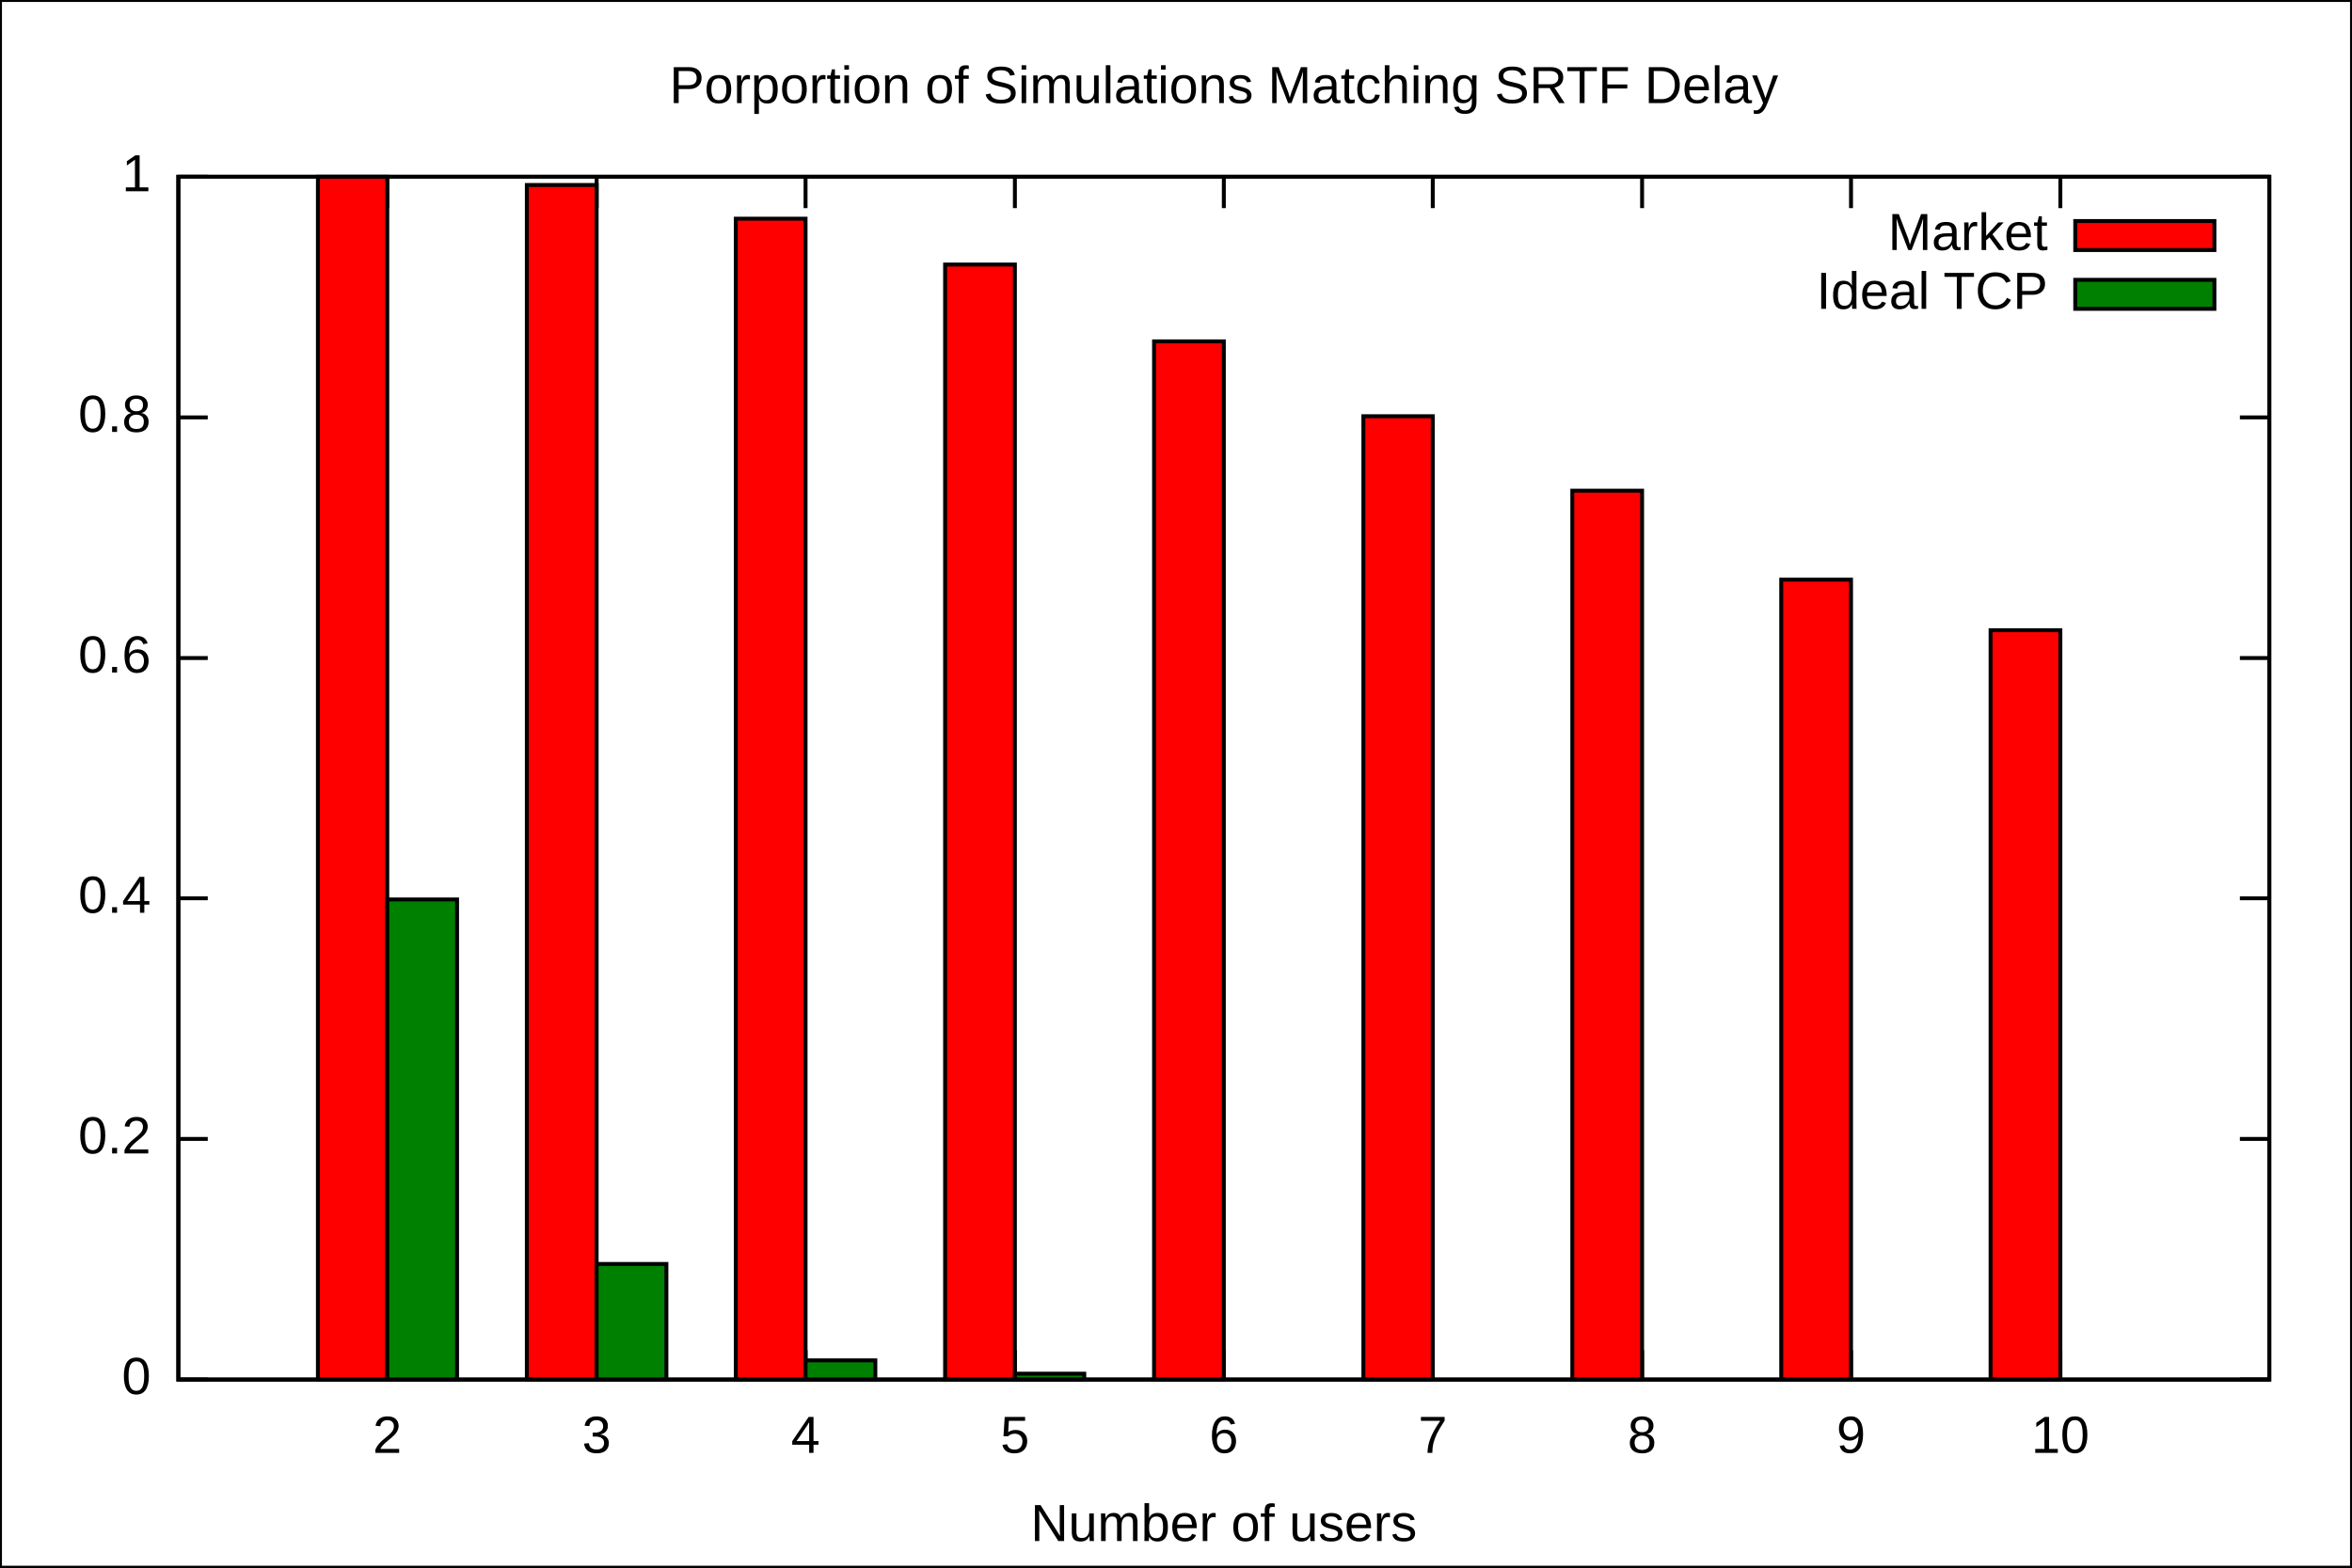
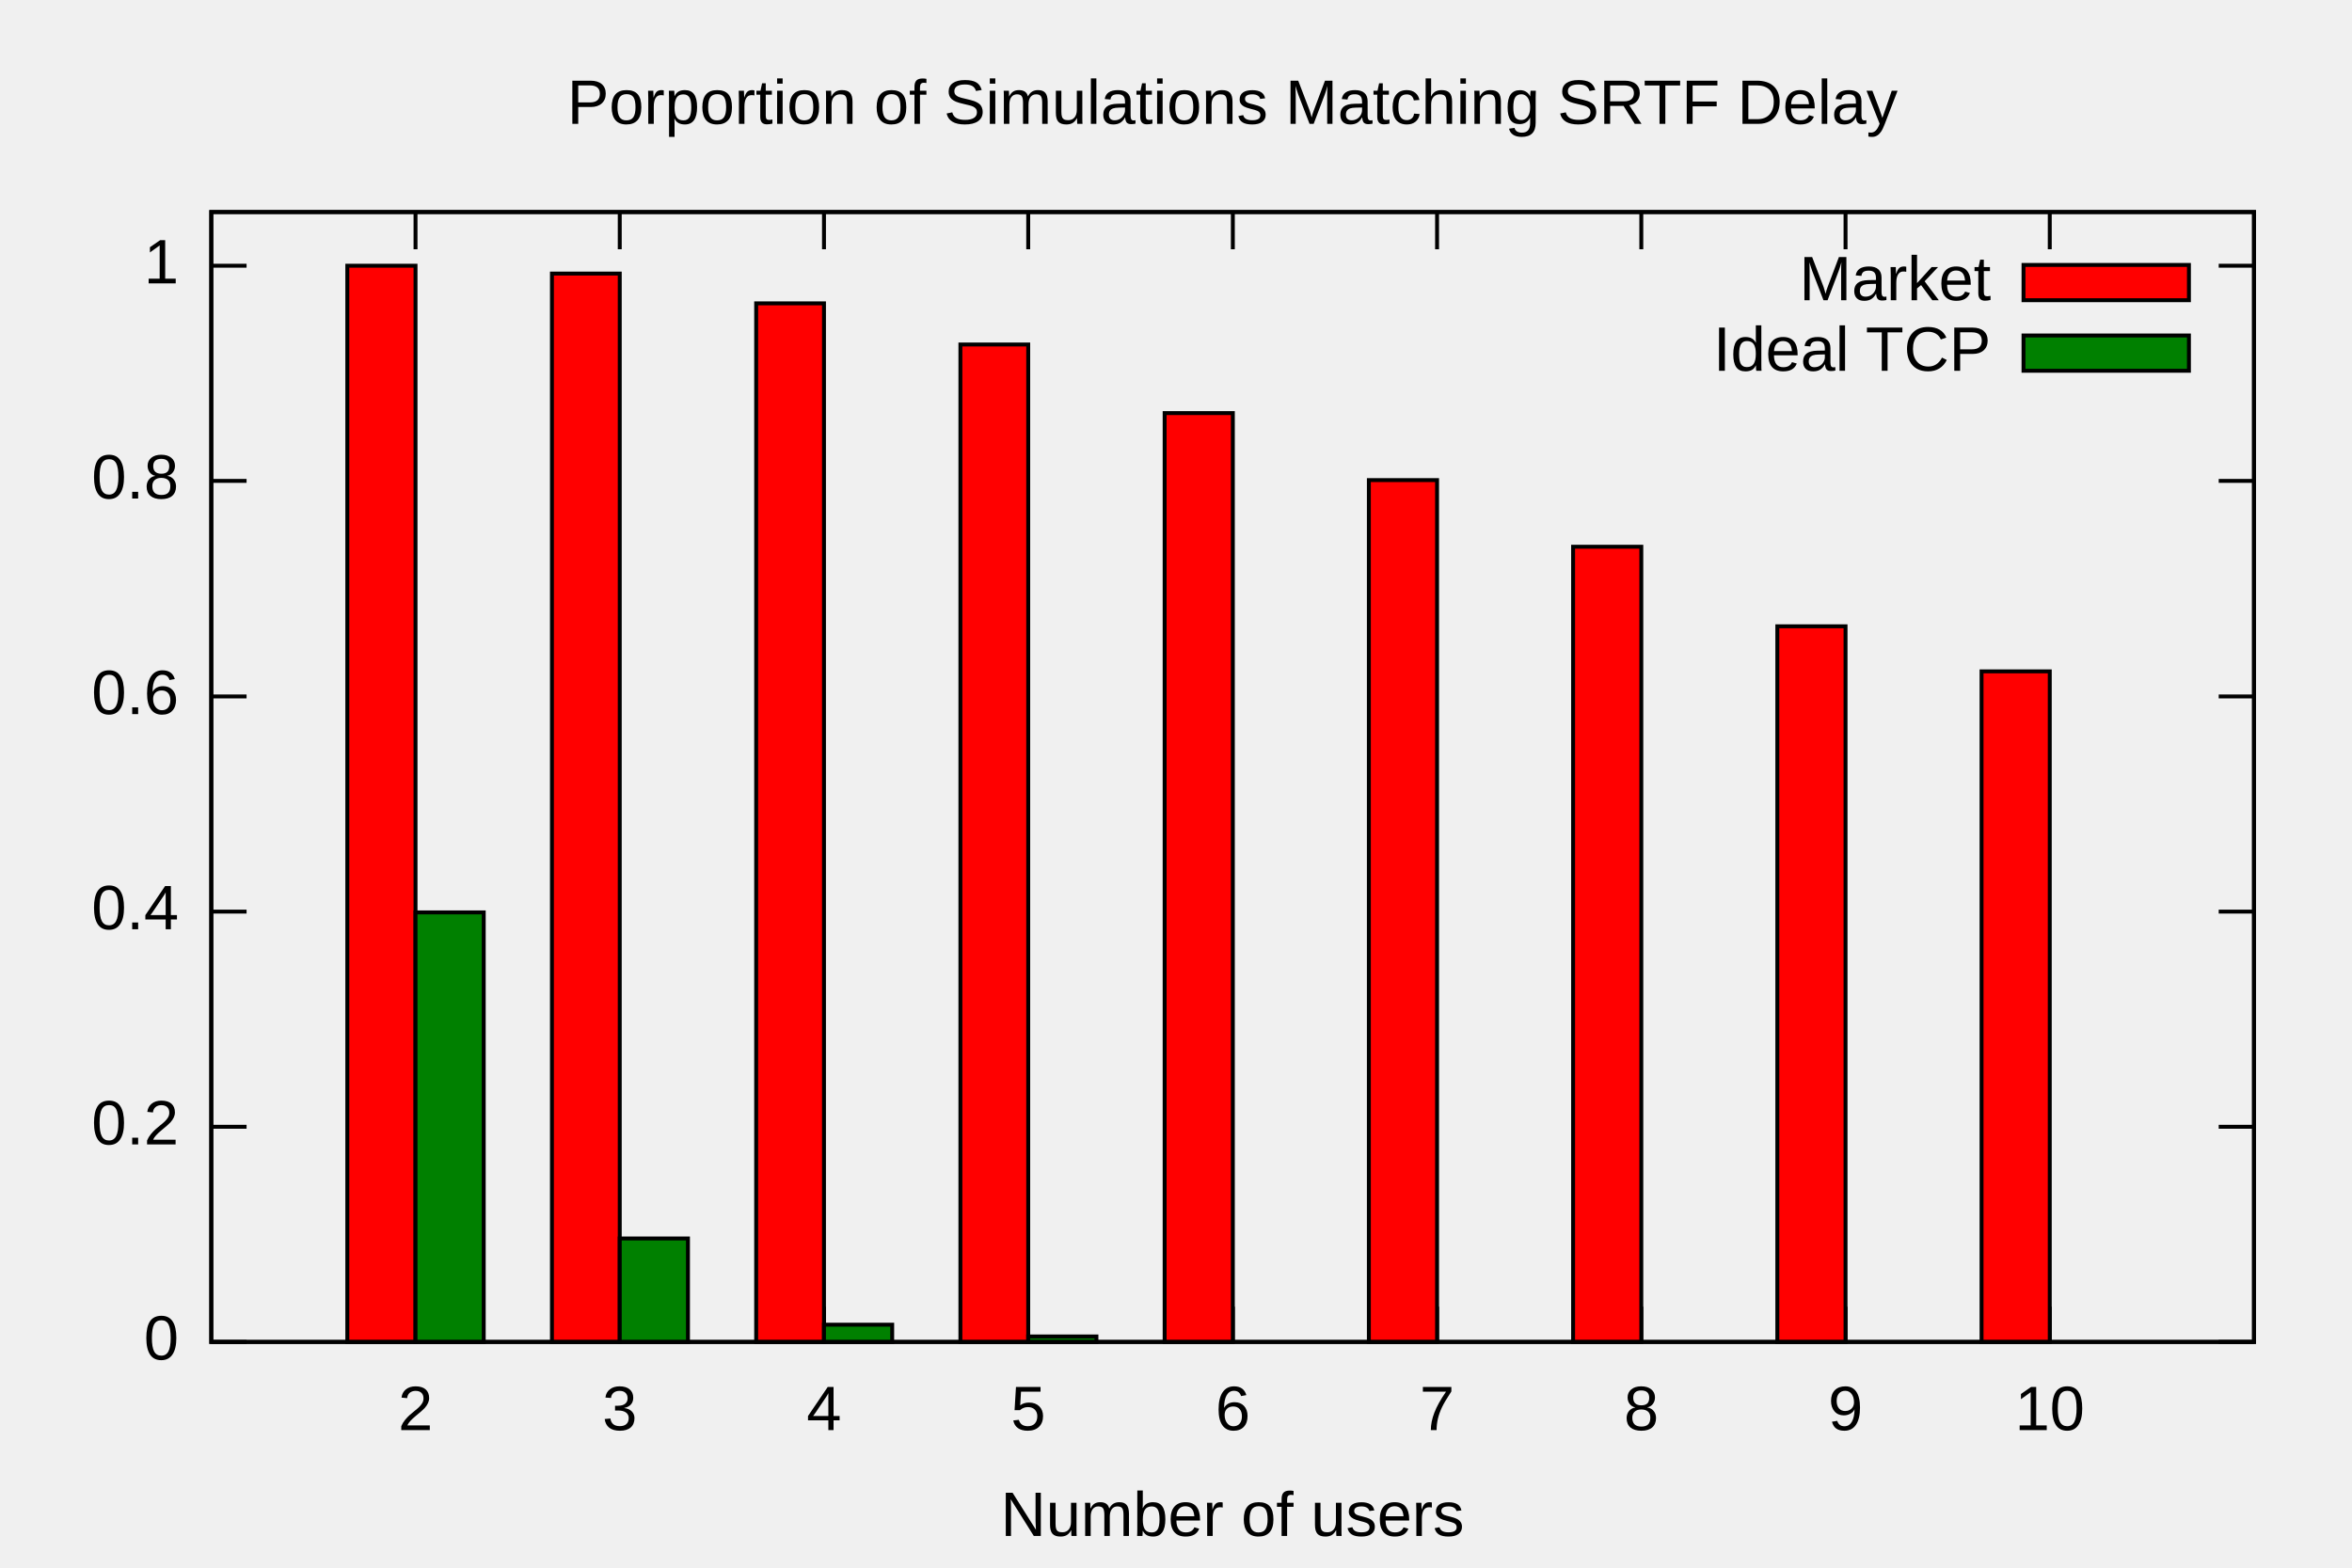
- <svg xmlns="http://www.w3.org/2000/svg" xmlns:xlink="http://www.w3.org/1999/xlink" viewBox="0 0 600 400">
-   <rect x="0" y="0" width="600" height="400" fill="#ffffff" stroke="black" stroke-width="1" />
+ <svg xmlns="http://www.w3.org/2000/svg" xmlns:xlink="http://www.w3.org/1999/xlink" width="600" height="400" viewBox="0 0 600 400">
  <g id="gnuplot_canvas">
+     <rect x="0" y="0" width="600" height="400" fill="none" />
    <defs>
      <circle id="gpDot" r="0.5" stroke-width="0.5" />
-       <path id="gpPt0" stroke-width="0.267" stroke="currentColor" d="M-1,0 h2 M0,-1 v2" />
-       <path id="gpPt1" stroke-width="0.267" stroke="currentColor" d="M-1,-1 L1,1 M1,-1 L-1,1" />
-       <path id="gpPt2" stroke-width="0.267" stroke="currentColor" d="M-1,0 L1,0 M0,-1 L0,1 M-1,-1 L1,1 M-1,1 L1,-1" />
-       <rect id="gpPt3" stroke-width="0.267" stroke="currentColor" x="-1" y="-1" width="2" height="2" />
-       <rect id="gpPt4" stroke-width="0.267" stroke="currentColor" fill="currentColor" x="-1" y="-1" width="2" height="2" />
-       <circle id="gpPt5" stroke-width="0.267" stroke="currentColor" cx="0" cy="0" r="1" />
+       <path id="gpPt0" stroke-width="0.222" stroke="currentColor" d="M-1,0 h2 M0,-1 v2" />
+       <path id="gpPt1" stroke-width="0.222" stroke="currentColor" d="M-1,-1 L1,1 M1,-1 L-1,1" />
+       <path id="gpPt2" stroke-width="0.222" stroke="currentColor" d="M-1,0 L1,0 M0,-1 L0,1 M-1,-1 L1,1 M-1,1 L1,-1" />
+       <rect id="gpPt3" stroke-width="0.222" stroke="currentColor" x="-1" y="-1" width="2" height="2" />
+       <rect id="gpPt4" stroke-width="0.222" stroke="currentColor" fill="currentColor" x="-1" y="-1" width="2" height="2" />
+       <circle id="gpPt5" stroke-width="0.222" stroke="currentColor" cx="0" cy="0" r="1" />
      <use xlink:href="#gpPt5" id="gpPt6" fill="currentColor" stroke="none" />
-       <path id="gpPt7" stroke-width="0.267" stroke="currentColor" d="M0,-1.33 L-1.33,0.67 L1.33,0.67 z" />
+       <path id="gpPt7" stroke-width="0.222" stroke="currentColor" d="M0,-1.33 L-1.33,0.67 L1.33,0.67 z" />
      <use xlink:href="#gpPt7" id="gpPt8" fill="currentColor" stroke="none" />
      <use xlink:href="#gpPt7" id="gpPt9" stroke="currentColor" transform="rotate(180)" />
      <use xlink:href="#gpPt9" id="gpPt10" fill="currentColor" stroke="none" />
      <use xlink:href="#gpPt3" id="gpPt11" stroke="currentColor" transform="rotate(45)" />
      <use xlink:href="#gpPt11" id="gpPt12" fill="currentColor" stroke="none" />
    </defs>
    <g style="fill:none; color:white; stroke:currentColor; stroke-width:1.00; stroke-linecap:butt; stroke-linejoin:miter">
</g>
    <g style="fill:none; color:black; stroke:currentColor; stroke-width:1.00; stroke-linecap:butt; stroke-linejoin:miter">
-       <path stroke="black" d="M45.5,352.0 L53.0,352.0 M578.9,352.0 L571.4,352.0  h0.01" />
-       <g transform="translate(38.5,355.7)" style="stroke:none; fill:black; font-family:arial; font-size:10.00pt; text-anchor:end">
-         <text>
-           <tspan> 0</tspan>
-         </text>
+       <path stroke="black" d="M53.9,342.4 L62.9,342.4 M575.0,342.4 L566.0,342.4  h0.01" />
+       <g transform="translate(45.6,346.9)" style="stroke:none; fill:black; font-family:arial; font-size:12.00pt; text-anchor:end">
+         <text> 0</text>
      </g>
-       <path stroke="black" d="M45.5,290.6 L53.0,290.6 M578.9,290.6 L571.4,290.6  h0.01" />
-       <g transform="translate(38.5,294.3)" style="stroke:none; fill:black; font-family:arial; font-size:10.00pt; text-anchor:end">
-         <text>
-           <tspan> 0.2</tspan>
-         </text>
+       <path stroke="black" d="M53.9,287.5 L62.9,287.5 M575.0,287.5 L566.0,287.5  h0.01" />
+       <g transform="translate(45.6,292.0)" style="stroke:none; fill:black; font-family:arial; font-size:12.00pt; text-anchor:end">
+         <text> 0.2</text>
      </g>
-       <path stroke="black" d="M45.5,229.2 L53.0,229.2 M578.9,229.2 L571.4,229.2  h0.01" />
-       <g transform="translate(38.5,232.9)" style="stroke:none; fill:black; font-family:arial; font-size:10.00pt; text-anchor:end">
-         <text>
-           <tspan> 0.4</tspan>
-         </text>
+       <path stroke="black" d="M53.9,232.6 L62.9,232.6 M575.0,232.6 L566.0,232.6  h0.01" />
+       <g transform="translate(45.6,237.1)" style="stroke:none; fill:black; font-family:arial; font-size:12.00pt; text-anchor:end">
+         <text> 0.4</text>
      </g>
-       <path stroke="black" d="M45.5,167.9 L53.0,167.9 M578.9,167.9 L571.4,167.9  h0.01" />
-       <g transform="translate(38.5,171.6)" style="stroke:none; fill:black; font-family:arial; font-size:10.00pt; text-anchor:end">
-         <text>
-           <tspan> 0.6</tspan>
-         </text>
+       <path stroke="black" d="M53.9,177.7 L62.9,177.7 M575.0,177.7 L566.0,177.7  h0.01" />
+       <g transform="translate(45.6,182.2)" style="stroke:none; fill:black; font-family:arial; font-size:12.00pt; text-anchor:end">
+         <text> 0.6</text>
      </g>
-       <path stroke="black" d="M45.5,106.5 L53.0,106.5 M578.9,106.5 L571.4,106.5  h0.01" />
-       <g transform="translate(38.5,110.2)" style="stroke:none; fill:black; font-family:arial; font-size:10.00pt; text-anchor:end">
-         <text>
-           <tspan> 0.8</tspan>
-         </text>
+       <path stroke="black" d="M53.9,122.7 L62.9,122.7 M575.0,122.7 L566.0,122.7  h0.01" />
+       <g transform="translate(45.6,127.2)" style="stroke:none; fill:black; font-family:arial; font-size:12.00pt; text-anchor:end">
+         <text> 0.8</text>
      </g>
-       <path stroke="black" d="M45.5,45.1 L53.0,45.1 M578.9,45.1 L571.4,45.1  h0.01" />
-       <g transform="translate(38.5,48.8)" style="stroke:none; fill:black; font-family:arial; font-size:10.00pt; text-anchor:end">
-         <text>
-           <tspan> 1</tspan>
-         </text>
+       <path stroke="black" d="M53.9,67.8 L62.9,67.8 M575.0,67.8 L566.0,67.8  h0.01" />
+       <g transform="translate(45.6,72.3)" style="stroke:none; fill:black; font-family:arial; font-size:12.00pt; text-anchor:end">
+         <text> 1</text>
      </g>
-       <path stroke="black" d="M98.8,352.0 L98.8,344.5 M98.8,45.1 L98.8,52.6  h0.01" />
-       <g transform="translate(98.8,370.7)" style="stroke:none; fill:black; font-family:arial; font-size:10.00pt; text-anchor:middle">
-         <text>
-           <tspan>2</tspan>
-         </text>
+       <path stroke="black" d="M106.0,342.4 L106.0,333.4 M106.0,54.1 L106.0,63.1  h0.01" />
+       <g transform="translate(106.0,364.9)" style="stroke:none; fill:black; font-family:arial; font-size:12.00pt; text-anchor:middle">
+         <text>2</text>
      </g>
-       <path stroke="black" d="M152.2,352.0 L152.2,344.5 M152.2,45.1 L152.2,52.6  h0.01" />
-       <g transform="translate(152.2,370.7)" style="stroke:none; fill:black; font-family:arial; font-size:10.00pt; text-anchor:middle">
-         <text>
-           <tspan>3</tspan>
-         </text>
+       <path stroke="black" d="M158.1,342.4 L158.1,333.4 M158.1,54.1 L158.1,63.1  h0.01" />
+       <g transform="translate(158.1,364.9)" style="stroke:none; fill:black; font-family:arial; font-size:12.00pt; text-anchor:middle">
+         <text>3</text>
      </g>
-       <path stroke="black" d="M205.5,352.0 L205.5,344.5 M205.5,45.1 L205.5,52.6  h0.01" />
-       <g transform="translate(205.5,370.7)" style="stroke:none; fill:black; font-family:arial; font-size:10.00pt; text-anchor:middle">
-         <text>
-           <tspan>4</tspan>
-         </text>
+       <path stroke="black" d="M210.2,342.4 L210.2,333.4 M210.2,54.1 L210.2,63.1  h0.01" />
+       <g transform="translate(210.2,364.9)" style="stroke:none; fill:black; font-family:arial; font-size:12.00pt; text-anchor:middle">
+         <text>4</text>
      </g>
-       <path stroke="black" d="M258.9,352.0 L258.9,344.5 M258.9,45.1 L258.9,52.6  h0.01" />
-       <g transform="translate(258.9,370.7)" style="stroke:none; fill:black; font-family:arial; font-size:10.00pt; text-anchor:middle">
-         <text>
-           <tspan>5</tspan>
-         </text>
+       <path stroke="black" d="M262.3,342.4 L262.3,333.4 M262.3,54.1 L262.3,63.1  h0.01" />
+       <g transform="translate(262.3,364.9)" style="stroke:none; fill:black; font-family:arial; font-size:12.00pt; text-anchor:middle">
+         <text>5</text>
      </g>
-       <path stroke="black" d="M312.2,352.0 L312.2,344.5 M312.2,45.1 L312.2,52.6  h0.01" />
-       <g transform="translate(312.2,370.7)" style="stroke:none; fill:black; font-family:arial; font-size:10.00pt; text-anchor:middle">
-         <text>
-           <tspan>6</tspan>
-         </text>
+       <path stroke="black" d="M314.5,342.4 L314.5,333.4 M314.5,54.1 L314.5,63.1  h0.01" />
+       <g transform="translate(314.5,364.9)" style="stroke:none; fill:black; font-family:arial; font-size:12.00pt; text-anchor:middle">
+         <text>6</text>
      </g>
-       <path stroke="black" d="M365.5,352.0 L365.5,344.5 M365.5,45.1 L365.5,52.6  h0.01" />
-       <g transform="translate(365.5,370.7)" style="stroke:none; fill:black; font-family:arial; font-size:10.00pt; text-anchor:middle">
-         <text>
-           <tspan>7</tspan>
-         </text>
+       <path stroke="black" d="M366.6,342.4 L366.6,333.4 M366.6,54.1 L366.6,63.1  h0.01" />
+       <g transform="translate(366.6,364.9)" style="stroke:none; fill:black; font-family:arial; font-size:12.00pt; text-anchor:middle">
+         <text>7</text>
      </g>
-       <path stroke="black" d="M418.9,352.0 L418.9,344.5 M418.9,45.1 L418.9,52.6  h0.01" />
-       <g transform="translate(418.9,370.7)" style="stroke:none; fill:black; font-family:arial; font-size:10.00pt; text-anchor:middle">
-         <text>
-           <tspan>8</tspan>
-         </text>
+       <path stroke="black" d="M418.7,342.4 L418.7,333.4 M418.7,54.1 L418.7,63.1  h0.01" />
+       <g transform="translate(418.7,364.9)" style="stroke:none; fill:black; font-family:arial; font-size:12.00pt; text-anchor:middle">
+         <text>8</text>
      </g>
-       <path stroke="black" d="M472.2,352.0 L472.2,344.5 M472.2,45.1 L472.2,52.6  h0.01" />
-       <g transform="translate(472.2,370.7)" style="stroke:none; fill:black; font-family:arial; font-size:10.00pt; text-anchor:middle">
-         <text>
-           <tspan>9</tspan>
-         </text>
+       <path stroke="black" d="M470.8,342.4 L470.8,333.4 M470.8,54.1 L470.8,63.1  h0.01" />
+       <g transform="translate(470.8,364.9)" style="stroke:none; fill:black; font-family:arial; font-size:12.00pt; text-anchor:middle">
+         <text>9</text>
      </g>
-       <path stroke="black" d="M525.6,352.0 L525.6,344.5 M525.6,45.1 L525.6,52.6  h0.01" />
-       <g transform="translate(525.6,370.7)" style="stroke:none; fill:black; font-family:arial; font-size:10.00pt; text-anchor:middle">
-         <text>
-           <tspan>10</tspan>
-         </text>
+       <path stroke="black" d="M522.9,342.4 L522.9,333.4 M522.9,54.1 L522.9,63.1  h0.01" />
+       <g transform="translate(522.9,364.9)" style="stroke:none; fill:black; font-family:arial; font-size:12.00pt; text-anchor:middle">
+         <text>10</text>
      </g>
-       <path stroke="black" d="M45.5,45.1 L45.5,352.0 L578.9,352.0 L578.9,45.1 L45.5,45.1 Z  h0.01" />
-       <g transform="translate(312.2,393.2)" style="stroke:none; fill:black; font-family:arial; font-size:10.00pt; text-anchor:middle">
-         <text>
-           <tspan>Number of users</tspan>
-         </text>
+       <path stroke="black" d="M53.9,54.1 L53.9,342.4 L575.0,342.4 L575.0,54.1 L53.9,54.1 Z  h0.01" />
+       <g transform="translate(314.4,391.9)" style="stroke:none; fill:black; font-family:arial; font-size:12.00pt; text-anchor:middle">
+         <text>Number of users</text>
      </g>
-       <g transform="translate(312.2,26.3)" style="stroke:none; fill:black; font-family:arial; font-size:10.00pt; text-anchor:middle">
-         <text>
-           <tspan>Porportion of Simulations Matching SRTF Delay</tspan>
-         </text>
+       <g transform="translate(314.4,31.6)" style="stroke:none; fill:black; font-family:arial; font-size:12.00pt; text-anchor:middle">
+         <text>Porportion of Simulations Matching SRTF Delay</text>
      </g>
    </g>
-     <g id="delay_ratio_plot_1">
+     <g id="percent_optimal_plot_1">
      <g style="fill:none; color:red; stroke:currentColor; stroke-width:1.00; stroke-linecap:butt; stroke-linejoin:miter">
-         <g visibility="visible">
-           <g transform="translate(522.4,63.8)" style="stroke:none; fill:black; font-family:arial; font-size:10.00pt; text-anchor:end">
-             <text>
-               <tspan>Market</tspan>
-             </text>
-           </g>
-           <g style="stroke:none; shape-rendering:crispEdges">
-             <polygon fill="currentColor" points="529.4,63.8 564.9,63.8 564.9,56.3 529.4,56.3 " />
-           </g>
-           <path stroke="black" d="M529.4,63.8 L564.9,63.8 L564.9,56.4 L529.4,56.4 L529.4,63.8 Z  h0.01" />
+         <g transform="translate(507.9,76.6)" style="stroke:none; fill:black; font-family:arial; font-size:12.00pt; text-anchor:end">
+           <text>Market</text>
        </g>
        <g style="stroke:none; shape-rendering:crispEdges">
-           <polygon fill="currentColor" points="81.1,352.0 98.9,352.0 98.9,45.0 81.1,45.0 " />
+           <polygon fill="currentColor" points="516.2,76.6 558.4,76.6 558.4,67.6 516.2,67.6 " />
        </g>
-         <path stroke="black" d="M81.1,352.0 L81.1,45.1 L98.8,45.1 L98.8,352.0 L81.1,352.0 Z  h0.01" />
-       </g>
-       <g style="fill:none; color:red; stroke:currentColor; stroke-width:1.00; stroke-linecap:butt; stroke-linejoin:miter">
+         <path stroke="black" d="M516.2,76.6 L558.4,76.6 L558.4,67.6 L516.2,67.6 L516.2,76.6 Z  h0.01" />
        <g style="stroke:none; shape-rendering:crispEdges">
-           <polygon fill="currentColor" points="134.4,352.0 152.3,352.0 152.3,47.1 134.4,47.1 " />
+           <polygon fill="currentColor" points="88.6,342.4 106.1,342.4 106.1,67.7 88.6,67.7 " />
        </g>
-         <path stroke="black" d="M134.4,352.0 L134.4,47.2 L152.2,47.2 L152.2,352.0 L134.4,352.0 Z  h0.01" />
+         <path stroke="black" d="M88.6,342.4 L88.6,67.8 L106.0,67.8 L106.0,342.4 L88.6,342.4 Z  h0.01" />
        <g style="stroke:none; shape-rendering:crispEdges">
-           <polygon fill="currentColor" points="187.7,352.0 205.6,352.0 205.6,55.7 187.7,55.7 " />
+           <polygon fill="currentColor" points="140.8,342.4 158.2,342.4 158.2,69.7 140.8,69.7 " />
        </g>
-         <path stroke="black" d="M187.7,352.0 L187.7,55.8 L205.5,55.8 L205.5,352.0 L187.7,352.0 Z  h0.01" />
+         <path stroke="black" d="M140.8,342.4 L140.8,69.8 L158.1,69.8 L158.1,342.4 L140.8,342.4 Z  h0.01" />
        <g style="stroke:none; shape-rendering:crispEdges">
-           <polygon fill="currentColor" points="241.1,352.0 259.0,352.0 259.0,67.4 241.1,67.4 " />
+           <polygon fill="currentColor" points="192.9,342.4 210.3,342.4 210.3,77.3 192.9,77.3 " />
        </g>
-         <path stroke="black" d="M241.1,352.0 L241.1,67.5 L258.9,67.5 L258.9,352.0 L241.1,352.0 Z  h0.01" />
+         <path stroke="black" d="M192.9,342.4 L192.9,77.4 L210.2,77.4 L210.2,342.4 L192.9,342.4 Z  h0.01" />
        <g style="stroke:none; shape-rendering:crispEdges">
-           <polygon fill="currentColor" points="294.4,352.0 312.3,352.0 312.3,87.0 294.4,87.0 " />
+           <polygon fill="currentColor" points="245.0,342.4 262.4,342.4 262.4,87.8 245.0,87.8 " />
        </g>
-         <path stroke="black" d="M294.4,352.0 L294.4,87.1 L312.2,87.1 L312.2,352.0 L294.4,352.0 Z  h0.01" />
+         <path stroke="black" d="M245.0,342.4 L245.0,87.9 L262.3,87.9 L262.3,342.4 L245.0,342.4 Z  h0.01" />
        <g style="stroke:none; shape-rendering:crispEdges">
-           <polygon fill="currentColor" points="347.8,352.0 365.6,352.0 365.6,106.1 347.8,106.1 " />
+           <polygon fill="currentColor" points="297.1,342.4 314.6,342.4 314.6,105.3 297.1,105.3 " />
        </g>
-         <path stroke="black" d="M347.8,352.0 L347.8,106.2 L365.5,106.2 L365.5,352.0 L347.8,352.0 Z  h0.01" />
+         <path stroke="black" d="M297.1,342.4 L297.1,105.4 L314.5,105.4 L314.5,342.4 L297.1,342.4 Z  h0.01" />
        <g style="stroke:none; shape-rendering:crispEdges">
-           <polygon fill="currentColor" points="401.1,352.0 419.0,352.0 419.0,125.1 401.1,125.1 " />
+           <polygon fill="currentColor" points="349.2,342.4 366.7,342.4 366.7,122.4 349.2,122.4 " />
        </g>
-         <path stroke="black" d="M401.1,352.0 L401.1,125.2 L418.9,125.2 L418.9,352.0 L401.1,352.0 Z  h0.01" />
+         <path stroke="black" d="M349.2,342.4 L349.2,122.5 L366.6,122.5 L366.6,342.4 L349.2,342.4 Z  h0.01" />
        <g style="stroke:none; shape-rendering:crispEdges">
-           <polygon fill="currentColor" points="454.4,352.0 472.3,352.0 472.3,147.8 454.4,147.8 " />
+           <polygon fill="currentColor" points="401.3,342.4 418.8,342.4 418.8,139.4 401.3,139.4 " />
        </g>
-         <path stroke="black" d="M454.4,352.0 L454.4,147.9 L472.2,147.9 L472.2,352.0 L454.4,352.0 Z  h0.01" />
+         <path stroke="black" d="M401.3,342.4 L401.3,139.5 L418.7,139.5 L418.7,342.4 L401.3,342.4 Z  h0.01" />
        <g style="stroke:none; shape-rendering:crispEdges">
-           <polygon fill="currentColor" points="507.8,352.0 525.7,352.0 525.7,160.7 507.8,160.7 " />
+           <polygon fill="currentColor" points="453.4,342.4 470.9,342.4 470.9,159.7 453.4,159.7 " />
        </g>
-         <path stroke="black" d="M507.8,352.0 L507.8,160.8 L525.6,160.8 L525.6,352.0 L507.8,352.0 Z  h0.01" />
+         <path stroke="black" d="M453.4,342.4 L453.4,159.8 L470.8,159.8 L470.8,342.4 L453.4,342.4 Z  h0.01" />
+         <g style="stroke:none; shape-rendering:crispEdges">
+           <polygon fill="currentColor" points="505.5,342.4 523.0,342.4 523.0,171.2 505.5,171.2 " />
+         </g>
+         <path stroke="black" d="M505.5,342.4 L505.5,171.3 L522.9,171.3 L522.9,342.4 L505.5,342.4 Z  h0.01" />
      </g>
    </g>
-     <g id="delay_ratio_plot_2">
+     <g id="percent_optimal_plot_2">
      <g style="fill:none; color:green; stroke:currentColor; stroke-width:1.00; stroke-linecap:butt; stroke-linejoin:miter">
-         <g visibility="visible">
-           <g transform="translate(522.4,78.8)" style="stroke:none; fill:black; font-family:arial; font-size:10.00pt; text-anchor:end">
-             <text>
-               <tspan>Ideal TCP</tspan>
-             </text>
-           </g>
-           <g style="stroke:none; shape-rendering:crispEdges">
-             <polygon fill="currentColor" points="529.4,78.8 564.9,78.8 564.9,71.3 529.4,71.3 " />
-           </g>
-           <path stroke="black" d="M529.4,78.8 L564.9,78.8 L564.9,71.4 L529.4,71.4 L529.4,78.8 Z  h0.01" />
+         <g transform="translate(507.9,94.6)" style="stroke:none; fill:black; font-family:arial; font-size:12.00pt; text-anchor:end">
+           <text>Ideal TCP</text>
        </g>
        <g style="stroke:none; shape-rendering:crispEdges">
-           <polygon fill="currentColor" points="98.8,352.0 116.7,352.0 116.7,229.4 98.8,229.4 " />
+           <polygon fill="currentColor" points="516.2,94.6 558.4,94.6 558.4,85.6 516.2,85.6 " />
        </g>
-         <path stroke="black" d="M98.8,352.0 L98.8,229.5 L116.6,229.5 L116.6,352.0 L98.8,352.0 Z  h0.01" />
-       </g>
-       <g style="fill:none; color:green; stroke:currentColor; stroke-width:1.00; stroke-linecap:butt; stroke-linejoin:miter">
+         <path stroke="black" d="M516.2,94.6 L558.4,94.6 L558.4,85.6 L516.2,85.6 L516.2,94.6 Z  h0.01" />
        <g style="stroke:none; shape-rendering:crispEdges">
-           <polygon fill="currentColor" points="152.2,352.0 170.1,352.0 170.1,322.4 152.2,322.4 " />
+           <polygon fill="currentColor" points="106.0,342.4 123.5,342.4 123.5,232.7 106.0,232.7 " />
        </g>
-         <path stroke="black" d="M152.2,352.0 L152.2,322.5 L170.0,322.5 L170.0,352.0 L152.2,352.0 Z  h0.01" />
+         <path stroke="black" d="M106.0,342.4 L106.0,232.8 L123.4,232.8 L123.4,342.4 L106.0,342.4 Z  h0.01" />
        <g style="stroke:none; shape-rendering:crispEdges">
-           <polygon fill="currentColor" points="205.5,352.0 223.4,352.0 223.4,347.0 205.5,347.0 " />
+           <polygon fill="currentColor" points="158.1,342.4 175.6,342.4 175.6,315.9 158.1,315.9 " />
        </g>
-         <path stroke="black" d="M205.5,352.0 L205.5,347.1 L223.3,347.1 L223.3,352.0 L205.5,352.0 Z  h0.01" />
+         <path stroke="black" d="M158.1,342.4 L158.1,316.0 L175.5,316.0 L175.5,342.4 L158.1,342.4 Z  h0.01" />
        <g style="stroke:none; shape-rendering:crispEdges">
-           <polygon fill="currentColor" points="258.9,352.0 276.7,352.0 276.7,350.4 258.9,350.4 " />
+           <polygon fill="currentColor" points="210.2,342.4 227.7,342.4 227.7,337.9 210.2,337.9 " />
        </g>
-         <path stroke="black" d="M258.9,352.0 L258.9,350.5 L276.6,350.5 L276.6,352.0 L258.9,352.0 Z  h0.01" />
+         <path stroke="black" d="M210.2,342.4 L210.2,338.0 L227.6,338.0 L227.6,342.4 L210.2,342.4 Z  h0.01" />
+         <g style="stroke:none; shape-rendering:crispEdges">
+           <polygon fill="currentColor" points="262.3,342.4 279.8,342.4 279.8,340.9 262.3,340.9 " />
+         </g>
+         <path stroke="black" d="M262.3,342.4 L262.3,341.0 L279.7,341.0 L279.7,342.4 L262.3,342.4 Z  h0.01" />
      </g>
    </g>
    <g style="fill:none; color:black; stroke:currentColor; stroke-width:1.00; stroke-linecap:butt; stroke-linejoin:miter">
-       <path stroke="black" d="M45.5,45.1 L45.5,352.0 L578.9,352.0 L578.9,45.1 L45.5,45.1 Z  h0.01" />
+       <path stroke="black" d="M53.9,54.1 L53.9,342.4 L575.0,342.4 L575.0,54.1 L53.9,54.1 Z  h0.01" />
    </g>
  </g>
-   <text id="coord_text" text-anchor="start" pointer-events="none" font-size="12" font-family="Arial" visibility="hidden"> </text>
</svg>
